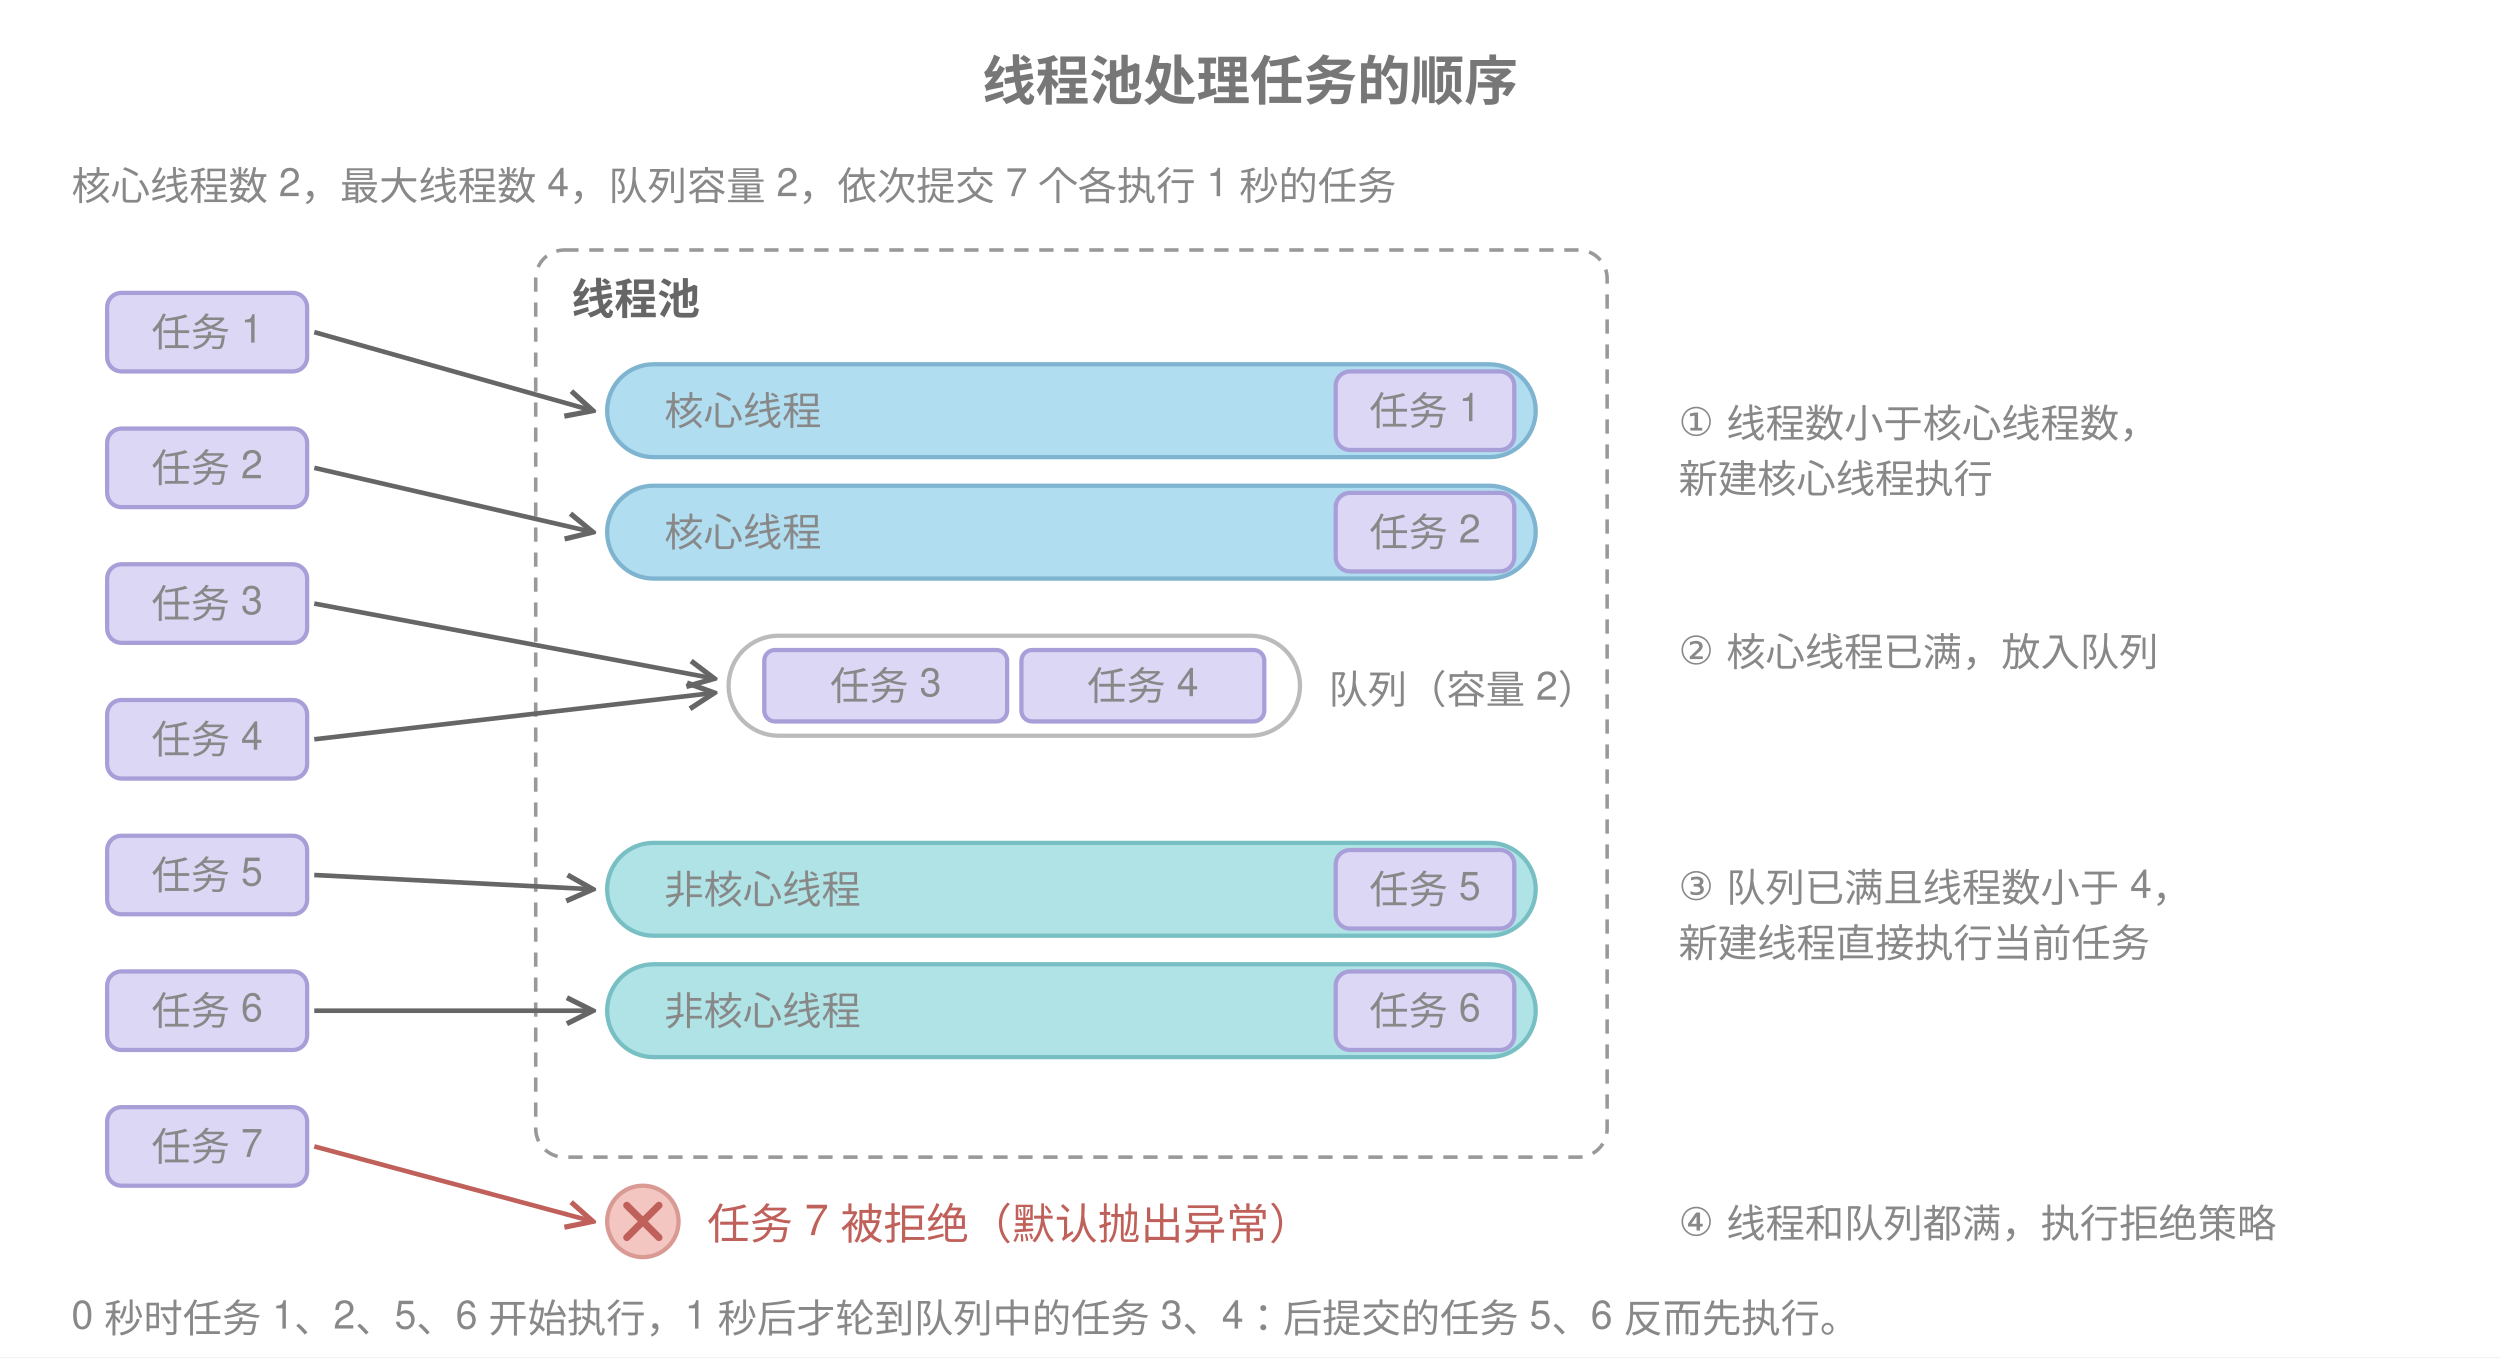
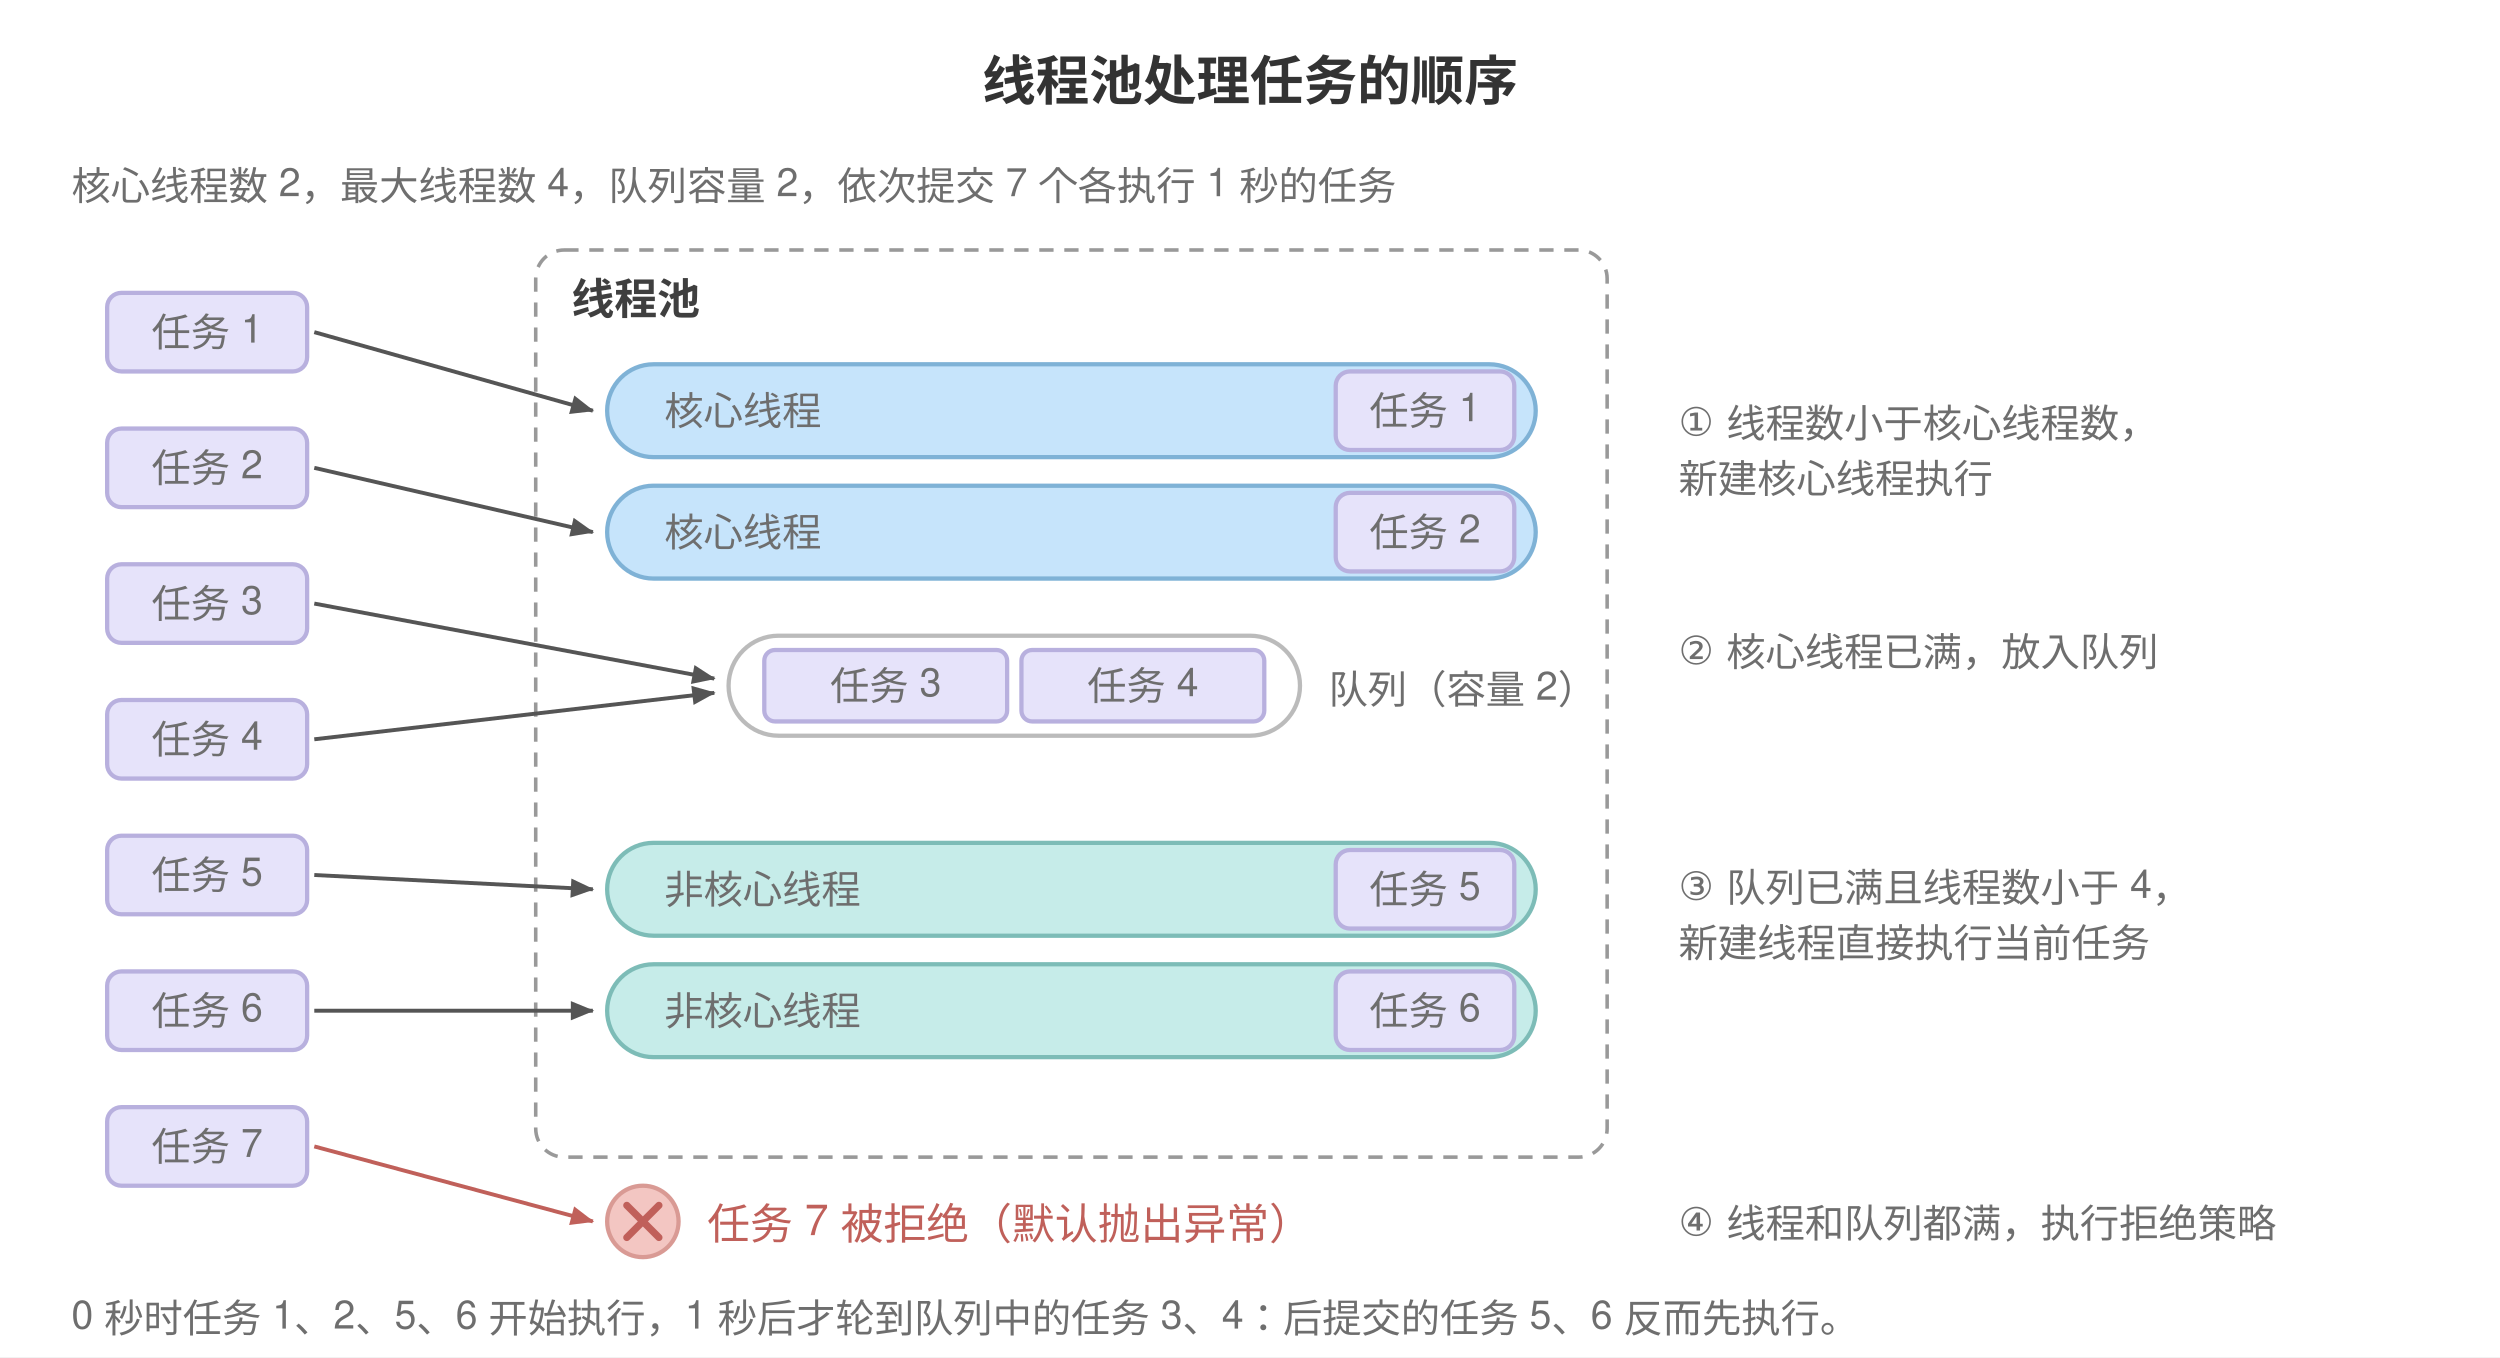
<svg xmlns="http://www.w3.org/2000/svg" width="700" height="380" viewBox="0 0 700 380">
  <style>
-     text { font-family: "PingFang SC", "Microsoft YaHei", Helvetica, Arial, sans-serif; fill: #666; font-size: 12px; }
-     .title { font-weight: bold; font-size: 15px; fill: #777; text-anchor: middle; }
+     text { font-family: "PingFang SC", "Microsoft YaHei", Helvetica, Arial, sans-serif; fill: #3F3F3F; font-size: 12px; }
+     .title { font-weight: bold; font-size: 15px; fill: #333; text-anchor: middle; }
    .b { font-weight: bold; }
    .c { text-anchor: middle; }
    .e { text-anchor: end; }
    .note { fill: #C0605A; }
    .ok { fill: #6A9F68; }
-     .sub { font-size: 11px; fill: #888; }
+     .sub { font-size: 11px; fill: #6E6E6E; }
    .mono { font-family: Menlo, Consolas, monospace; }
-     .arrow { stroke: #666; stroke-width: 1.3; fill: none; marker-end: url(#a); }
+     .arrow { stroke: #555; stroke-width: 1.1; fill: none; marker-end: url(#a); }
    .red { stroke: #C0605A; marker-end: url(#r); }
    .green { stroke: #6A9F68; marker-end: url(#g); }
    .dash { stroke-dasharray: 5 4; }
-     .line { stroke: #666; stroke-width: 1.3; fill: none; }
+     .line { stroke: #555; stroke-width: 1.1; fill: none; }
    .frame { fill: none; stroke: #999; stroke-width: 1; stroke-dasharray: 4 3; }
    .shadow { fill: #DADADA; }
  </style>
  <defs>
    <marker id="a" viewBox="0 0 10 10" refX="9" refY="5" markerWidth="7" markerHeight="7" orient="auto-start-reverse">
-       <path d="M1,1 L9,5 L1,9" fill="none" stroke="#666" stroke-width="1.6" />
+       <path d="M1,1.5 L9.5,5 L1,8.5 z" fill="#555" />
    </marker>
    <marker id="r" viewBox="0 0 10 10" refX="9" refY="5" markerWidth="7" markerHeight="7" orient="auto-start-reverse">
-       <path d="M1,1 L9,5 L1,9" fill="none" stroke="#C0605A" stroke-width="1.6" />
+       <path d="M1,1.5 L9.5,5 L1,8.5 z" fill="#C0605A" />
    </marker>
    <marker id="g" viewBox="0 0 10 10" refX="9" refY="5" markerWidth="7" markerHeight="7" orient="auto-start-reverse">
-       <path d="M1,1 L9,5 L1,9" fill="none" stroke="#6A9F68" stroke-width="1.6" />
+       <path d="M1,1.5 L9.5,5 L1,8.5 z" fill="#6A9F68" />
    </marker>
  </defs>
  <rect width="100%" height="100%" fill="#FFFFFF" />
  <text x="350" y="28" class="title">线程池处理任务的顺序</text>
  <text x="20" y="56" class="sub">核心线程数 2，最大线程数 4，队列容量 2，依次提交 7 个各执行 1 秒的任务</text>
  <rect x="150" y="70" width="300" height="254" rx="8" class="frame" />
  <text x="160" y="88" class="b">线程池</text>
-   <rect x="170" y="102" width="260" height="26" rx="13" fill="#B1DDF0" stroke="#7FB4D0" stroke-width="1.2" />
+   <rect x="170" y="102" width="260" height="26" rx="13" fill="#C6E4FB" stroke="#7FB2D6" stroke-width="1.2" />
  <text x="186" y="119" class="sub">核心线程</text>
-   <rect x="374" y="104" width="50" height="22" rx="4" fill="#DDD7F6" stroke="#A99FD8" stroke-width="1.2" />
+   <rect x="374" y="104" width="50" height="22" rx="4" fill="#E6E3FA" stroke="#B8B0DE" stroke-width="1.2" />
  <text x="399" y="119" class="c sub">任务 1</text>
-   <rect x="170" y="136" width="260" height="26" rx="13" fill="#B1DDF0" stroke="#7FB4D0" stroke-width="1.2" />
+   <rect x="170" y="136" width="260" height="26" rx="13" fill="#C6E4FB" stroke="#7FB2D6" stroke-width="1.2" />
  <text x="186" y="153" class="sub">核心线程</text>
-   <rect x="374" y="138" width="50" height="22" rx="4" fill="#DDD7F6" stroke="#A99FD8" stroke-width="1.2" />
+   <rect x="374" y="138" width="50" height="22" rx="4" fill="#E6E3FA" stroke="#B8B0DE" stroke-width="1.2" />
  <text x="399" y="153" class="c sub">任务 2</text>
-   <rect x="170" y="236" width="260" height="26" rx="13" fill="#B0E3E6" stroke="#78BFC4" stroke-width="1.2" />
+   <rect x="170" y="236" width="260" height="26" rx="13" fill="#C6ECE9" stroke="#7DBCB7" stroke-width="1.2" />
  <text x="186" y="253" class="sub">非核心线程</text>
-   <rect x="374" y="238" width="50" height="22" rx="4" fill="#DDD7F6" stroke="#A99FD8" stroke-width="1.2" />
+   <rect x="374" y="238" width="50" height="22" rx="4" fill="#E6E3FA" stroke="#B8B0DE" stroke-width="1.2" />
  <text x="399" y="253" class="c sub">任务 5</text>
-   <rect x="170" y="270" width="260" height="26" rx="13" fill="#B0E3E6" stroke="#78BFC4" stroke-width="1.2" />
+   <rect x="170" y="270" width="260" height="26" rx="13" fill="#C6ECE9" stroke="#7DBCB7" stroke-width="1.2" />
  <text x="186" y="287" class="sub">非核心线程</text>
-   <rect x="374" y="272" width="50" height="22" rx="4" fill="#DDD7F6" stroke="#A99FD8" stroke-width="1.2" />
+   <rect x="374" y="272" width="50" height="22" rx="4" fill="#E6E3FA" stroke="#B8B0DE" stroke-width="1.2" />
  <text x="399" y="287" class="c sub">任务 6</text>
  <rect x="204" y="178" width="160" height="28" rx="14" fill="#FFFFFF" stroke="#BBBBBB" stroke-width="1.2" />
-   <rect x="214" y="182" width="68" height="20" rx="3" fill="#DDD7F6" stroke="#A99FD8" stroke-width="1.2" />
+   <rect x="214" y="182" width="68" height="20" rx="3" fill="#E6E3FA" stroke="#B8B0DE" stroke-width="1.2" />
  <text x="248" y="196" class="c sub">任务 3</text>
-   <rect x="286" y="182" width="68" height="20" rx="3" fill="#DDD7F6" stroke="#A99FD8" stroke-width="1.2" />
+   <rect x="286" y="182" width="68" height="20" rx="3" fill="#E6E3FA" stroke="#B8B0DE" stroke-width="1.2" />
  <text x="320" y="196" class="c sub">任务 4</text>
  <text x="372" y="197" class="sub">队列（容量 2）</text>
-   <rect x="30" y="82" width="56" height="22" rx="4" fill="#DDD7F6" stroke="#A99FD8" stroke-width="1.2" />
+   <rect x="30" y="82" width="56" height="22" rx="4" fill="#E6E3FA" stroke="#B8B0DE" stroke-width="1.2" />
  <text x="58" y="97" class="c sub">任务 1</text>
-   <rect x="30" y="120" width="56" height="22" rx="4" fill="#DDD7F6" stroke="#A99FD8" stroke-width="1.2" />
+   <rect x="30" y="120" width="56" height="22" rx="4" fill="#E6E3FA" stroke="#B8B0DE" stroke-width="1.2" />
  <text x="58" y="135" class="c sub">任务 2</text>
-   <rect x="30" y="158" width="56" height="22" rx="4" fill="#DDD7F6" stroke="#A99FD8" stroke-width="1.2" />
+   <rect x="30" y="158" width="56" height="22" rx="4" fill="#E6E3FA" stroke="#B8B0DE" stroke-width="1.2" />
  <text x="58" y="173" class="c sub">任务 3</text>
-   <rect x="30" y="196" width="56" height="22" rx="4" fill="#DDD7F6" stroke="#A99FD8" stroke-width="1.2" />
+   <rect x="30" y="196" width="56" height="22" rx="4" fill="#E6E3FA" stroke="#B8B0DE" stroke-width="1.2" />
  <text x="58" y="211" class="c sub">任务 4</text>
-   <rect x="30" y="234" width="56" height="22" rx="4" fill="#DDD7F6" stroke="#A99FD8" stroke-width="1.2" />
+   <rect x="30" y="234" width="56" height="22" rx="4" fill="#E6E3FA" stroke="#B8B0DE" stroke-width="1.2" />
  <text x="58" y="249" class="c sub">任务 5</text>
-   <rect x="30" y="272" width="56" height="22" rx="4" fill="#DDD7F6" stroke="#A99FD8" stroke-width="1.2" />
+   <rect x="30" y="272" width="56" height="22" rx="4" fill="#E6E3FA" stroke="#B8B0DE" stroke-width="1.2" />
  <text x="58" y="287" class="c sub">任务 6</text>
-   <rect x="30" y="310" width="56" height="22" rx="4" fill="#DDD7F6" stroke="#A99FD8" stroke-width="1.2" />
+   <rect x="30" y="310" width="56" height="22" rx="4" fill="#E6E3FA" stroke="#B8B0DE" stroke-width="1.2" />
  <text x="58" y="325" class="c sub">任务 7</text>
  <line x1="88" y1="93" x2="166" y2="115" class="arrow " />
  <line x1="88" y1="131" x2="166" y2="149" class="arrow " />
  <line x1="88" y1="169" x2="200" y2="190" class="arrow " />
  <line x1="88" y1="207" x2="200" y2="194" class="arrow " />
  <line x1="88" y1="245" x2="166" y2="249" class="arrow " />
  <line x1="88" y1="283" x2="166" y2="283" class="arrow " />
  <circle cx="180" cy="342" r="10" fill="#F3C6C2" stroke="#D99A94" stroke-width="1.2" />
  <path d="M175.5,337.5 L184.5,346.5 M184.5,337.5 L175.5,346.5" stroke="#C0605A" stroke-width="2" stroke-linecap="round" />
  <line x1="88" y1="321" x2="166" y2="342" class="arrow red" />
  <text x="198" y="347" class="note">任务 7 被拒绝（默认抛出异常）</text>
  <text x="470" y="122" class="sub">① 线程数小于核心线程数，</text>
  <text x="470" y="138" class="sub">新建核心线程执行</text>
  <text x="470" y="186" class="sub">② 核心线程已满，放入队列</text>
  <text x="470" y="252" class="sub">③ 队列已满且线程数小于 4，</text>
  <text x="470" y="268" class="sub">新建线程直接执行当前任务</text>
  <text x="470" y="346" class="sub">④ 线程和队列都满，执行拒绝策略</text>
  <text x="20" y="372" class="sub">0 秒时任务 1、2、5、6 开始执行，1 秒后才轮到队列中的任务 3、4：后提交的任务 5、6 反而先执行。</text>
</svg>
